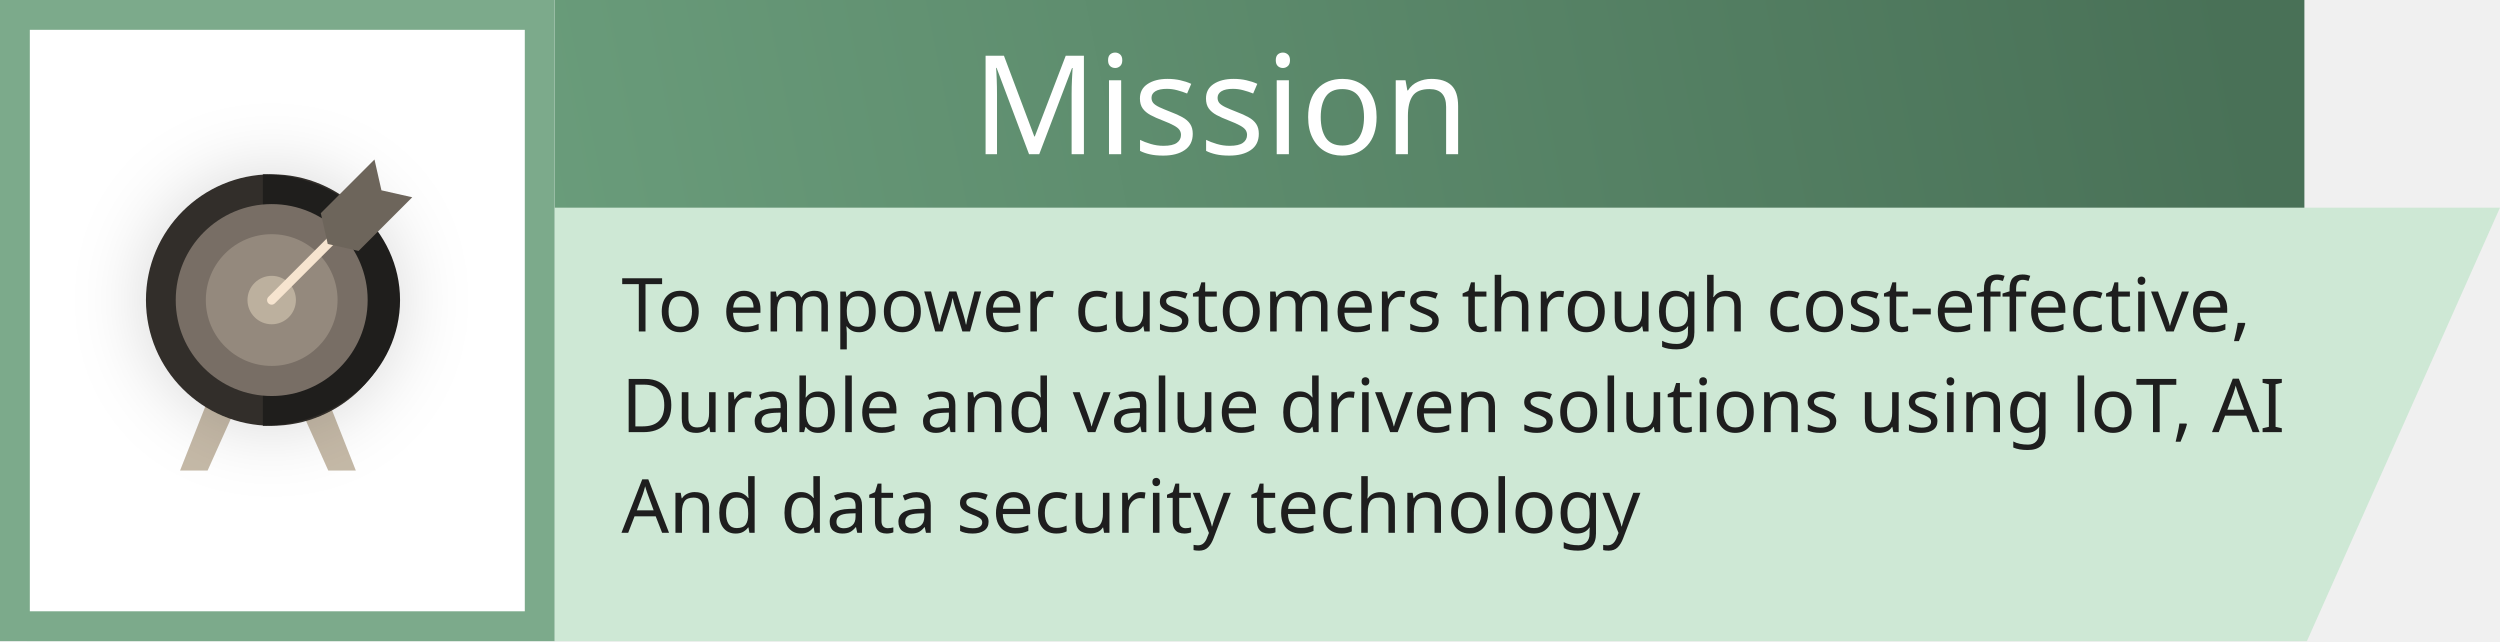
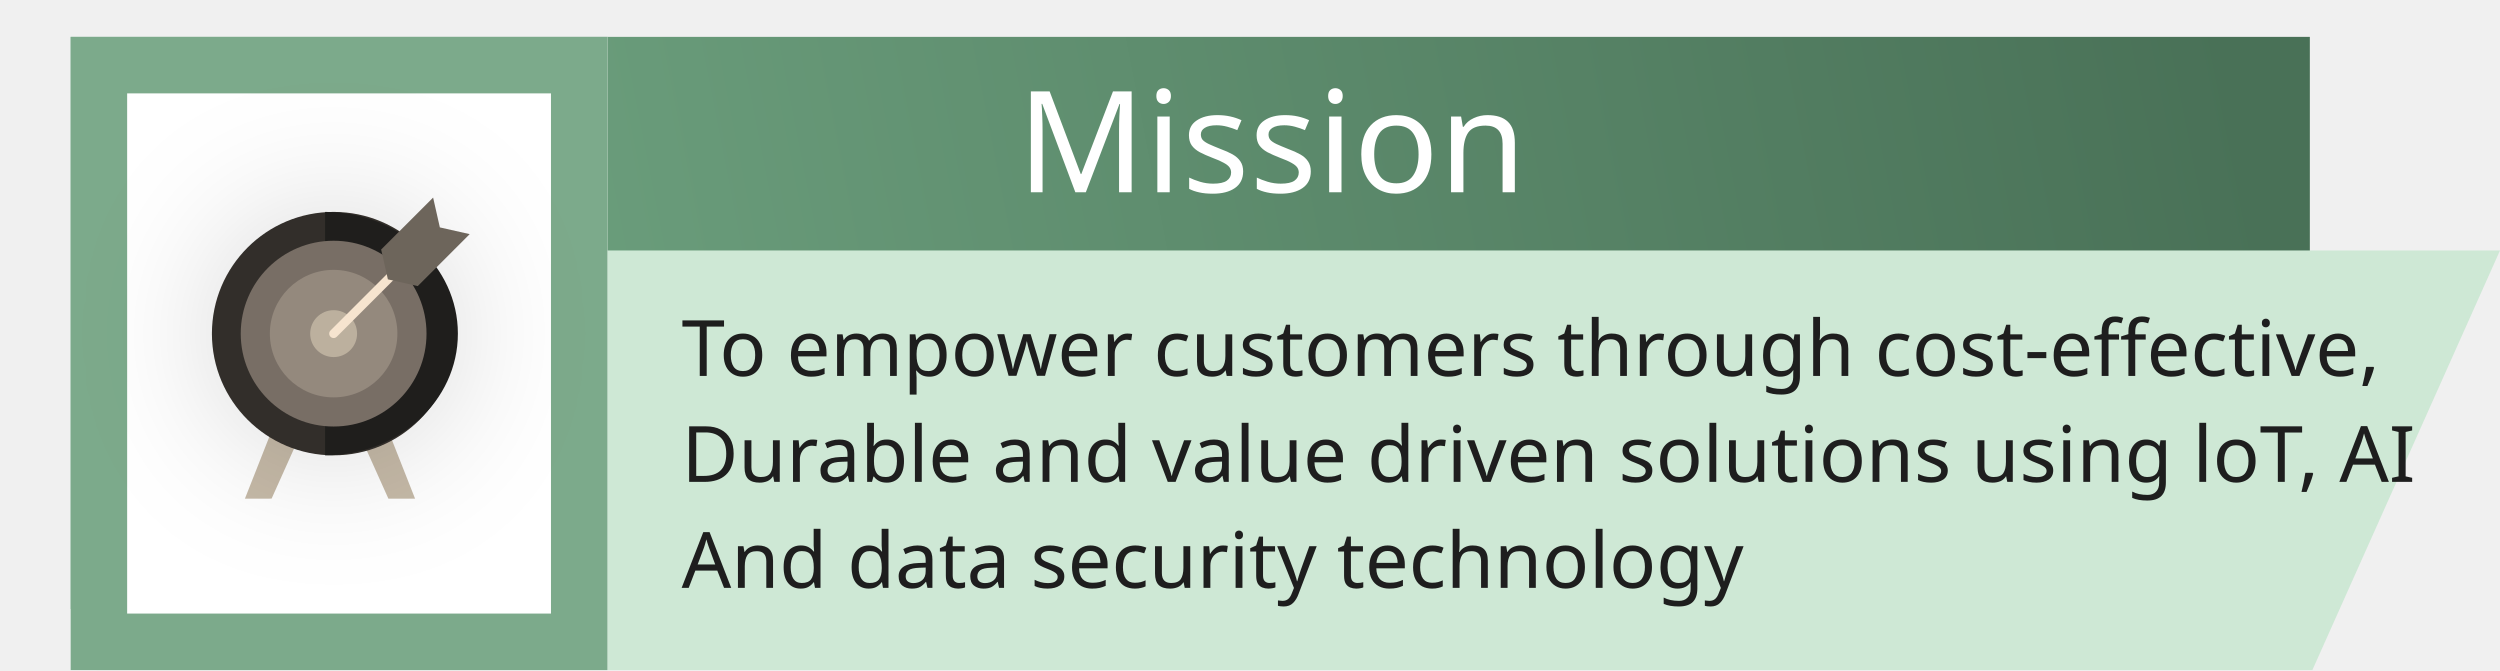
- <svg xmlns="http://www.w3.org/2000/svg" width="670.66" height="171.988" viewBox="0 0 670.66 171.988">
+ <svg xmlns="http://www.w3.org/2000/svg" width="353.92" height="94.863" viewBox="0 0 353.92 94.863">
  <defs>
    <linearGradient id="linear-gradient" x1="0.981" y1="0.452" x2="0.009" y2="0.5" gradientUnits="objectBoundingBox">
      <stop offset="0" stop-color="#497157" />
      <stop offset="1" stop-color="#74aa86" />
    </linearGradient>
-     <filter id="Ellipse_304" x="9.154" y="16.762" width="127.464" height="127.464" filterUnits="userSpaceOnUse">
+     <filter id="Ellipse_304" x="0" y="0" width="94.461" height="94.461" filterUnits="userSpaceOnUse">
      <feOffset input="SourceAlpha" />
      <feGaussianBlur stdDeviation="10" result="blur" />
      <feFlood flood-opacity="0.161" />
      <feComposite operator="in" in2="blur" />
      <feComposite in="SourceGraphic" />
    </filter>
  </defs>
-   <g id="Group_16138" data-name="Group 16138" transform="translate(-42 -238)">
-     <rect id="Rectangle_437" data-name="Rectangle 437" width="618.185" height="154.828" transform="translate(42 238)" fill="url(#linear-gradient)" />
-     <text id="Mission" transform="translate(302.805 279.367)" fill="#fff" font-size="37" font-family="Montserrat-Regular, Montserrat">
+   <g id="Group_16138" data-name="Group 16138" transform="translate(-32 -232.781)">
+     <rect id="Rectangle_437" data-name="Rectangle 437" width="317" height="81" transform="translate(42 238)" fill="url(#linear-gradient)" />
+     <text id="Mission" transform="translate(176 260)" fill="#fff" font-size="20" font-family="Montserrat-Regular, Montserrat">
      <tspan x="0" y="0">Mission</tspan>
    </text>
-     <path id="Path_51270" data-name="Path 51270" d="M654.353,0H-9.18V116.287H602.559Z" transform="translate(58.307 293.701)" fill="#cee8d5" />
-     <text id="To_empower_customers_through_cost-effective_Durable_and_value_driven_solutions_using_loT_AI_And_data_security_technology" data-name="To empower customers through cost-effective, Durable and value driven solutions using loT, AI And data security technology" transform="translate(208.712 326.928)" fill="#1e1e1e" font-size="20" font-family="Nunito-Regular, Nunito">
+     <path id="Path_51270" data-name="Path 51270" d="M331.1,0H-9.18V59.4H304.538Z" transform="translate(54.82 268.243)" fill="#cee8d5" />
+     <text id="To_empower_customers_through_cost-effective_Durable_and_value_driven_solutions_using_loT_AI_And_data_security_technology" data-name="To empower customers through cost-effective, Durable and value driven solutions using loT, AI And data security technology" transform="translate(128.5 286)" fill="#1e1e1e" font-size="11" font-family="Nunito-Regular, Nunito">
      <tspan x="0" y="0">To empower customers through cost-effective,</tspan>
-       <tspan x="0" y="27">Durable and value driven solutions using loT, AI</tspan>
-       <tspan x="0" y="54">And data security technology</tspan>
+       <tspan x="0" y="15">Durable and value driven solutions using loT, AI</tspan>
+       <tspan x="0" y="30">And data security technology</tspan>
    </text>
-     <g id="Group_16136" data-name="Group 16136" transform="translate(42 238)">
-       <g id="Rectangle_436" data-name="Rectangle 436" fill="#fff" stroke="#7caa8b" stroke-width="8">
-         <rect width="148.785" height="171.988" stroke="none" />
-         <rect x="4" y="4" width="140.785" height="163.988" fill="none" />
+     <g id="Group_16136" data-name="Group 16136" transform="translate(-87.63 -194)">
+       <g id="Rectangle_436" data-name="Rectangle 436" transform="translate(129.63 432)" fill="#fff" stroke="#7caa8b" stroke-width="8">
+         <rect width="76" height="89.643" stroke="none" />
+         <rect x="4" y="4" width="68" height="81.643" fill="none" />
      </g>
-       <g id="target_2_" data-name="target (2)" transform="translate(39.154 42.788)">
-         <path id="Path_51268" data-name="Path 51268" d="M.615,0H8.446l-1.5,20.557L0,23.087Z" transform="translate(17.044 61.746) rotate(20)" fill="#c5b9a7" />
-         <path id="Path_51269" data-name="Path 51269" d="M.615,23.087H8.446L6.949,2.529,0,0Z" transform="translate(56.304 83.44) rotate(160)" fill="#c5b9a7" />
-         <g transform="matrix(1, 0, 0, 1, -39.15, -42.79)" filter="url(#Ellipse_304)">
-           <circle id="Ellipse_304-2" data-name="Ellipse 304" cx="33.732" cy="33.732" r="33.732" transform="translate(39.15 46.76)" fill="#332f2b" />
+       <g id="target_2_" data-name="target (2)" transform="translate(149.63 454.751)">
+         <path id="Path_51268" data-name="Path 51268" d="M.314,0h4L3.549,10.5,0,11.793Z" transform="translate(8.706 31.54) rotate(20)" fill="#c5b9a7" />
+         <path id="Path_51269" data-name="Path 51269" d="M.314,11.793h4l-.765-10.5L0,0Z" transform="translate(28.76 42.622) rotate(160)" fill="#c5b9a7" />
+         <g transform="matrix(1, 0, 0, 1, -30, -27.97)" filter="url(#Ellipse_304)">
+           <circle id="Ellipse_304-2" data-name="Ellipse 304" cx="17.231" cy="17.231" r="17.231" transform="translate(30 30)" fill="#332f2b" />
        </g>
-         <path id="Path_51265" data-name="Path 51265" d="M292.8,125.232C292.8,106.6,276.325,91.5,256,91.5v67.464C276.325,158.964,292.8,143.862,292.8,125.232Z" transform="translate(-224.636 -87.526)" fill="#1f1e1c" />
-         <circle id="Ellipse_305" data-name="Ellipse 305" cx="25.743" cy="25.743" r="25.743" transform="translate(7.989 11.963)" fill="#786e65" />
-         <circle id="Ellipse_306" data-name="Ellipse 306" cx="17.67" cy="17.67" r="17.67" transform="translate(16.062 20.036)" fill="#94897d" />
-         <circle id="Ellipse_307" data-name="Ellipse 307" cx="6.497" cy="6.497" r="6.497" transform="translate(27.236 31.209)" fill="#bcb09e" />
-         <path id="Path_51266" data-name="Path 51266" d="M77.95,41.966a1.224,1.224,0,0,0-1.733,0L59.771,58.411a1.226,1.226,0,1,0,1.734,1.733L77.95,43.7a1.224,1.224,0,0,0,0-1.733Z" transform="translate(-26.906 -21.571)" fill="#f6e4cf" />
-         <path id="Path_51267" data-name="Path 51267" d="M90.1,37.533l-8.267-1.867L79.971,27.4,94.371,13l1.867,8.267,8.267,1.867Z" transform="translate(-33.066 -13)" fill="#6d655b" />
+         <path id="Path_51265" data-name="Path 51265" d="M274.8,108.731c0-9.516-8.416-17.231-18.8-17.231v34.461C266.382,125.961,274.8,118.247,274.8,108.731Z" transform="translate(-239.979 -89.47)" fill="#1f1e1c" />
+         <circle id="Ellipse_305" data-name="Ellipse 305" cx="13.15" cy="13.15" r="13.15" transform="translate(4.081 6.111)" fill="#786e65" />
+         <circle id="Ellipse_306" data-name="Ellipse 306" cx="9.026" cy="9.026" r="9.026" transform="translate(8.204 10.234)" fill="#94897d" />
+         <circle id="Ellipse_307" data-name="Ellipse 307" cx="3.319" cy="3.319" r="3.319" transform="translate(13.912 15.942)" fill="#bcb09e" />
+         <path id="Path_51266" data-name="Path 51266" d="M68.881,41.791a.625.625,0,0,0-.885,0l-8.4,8.4a.626.626,0,1,0,.886.885l8.4-8.4a.625.625,0,0,0,0-.885Z" transform="translate(-42.808 -31.373)" fill="#f6e4cf" />
+         <path id="Path_51267" data-name="Path 51267" d="M85.147,25.532l-4.223-.954-.954-4.223L87.327,13l.953,4.223,4.223.953Z" transform="translate(-56.012 -13)" fill="#6d655b" />
      </g>
    </g>
  </g>
</svg>
